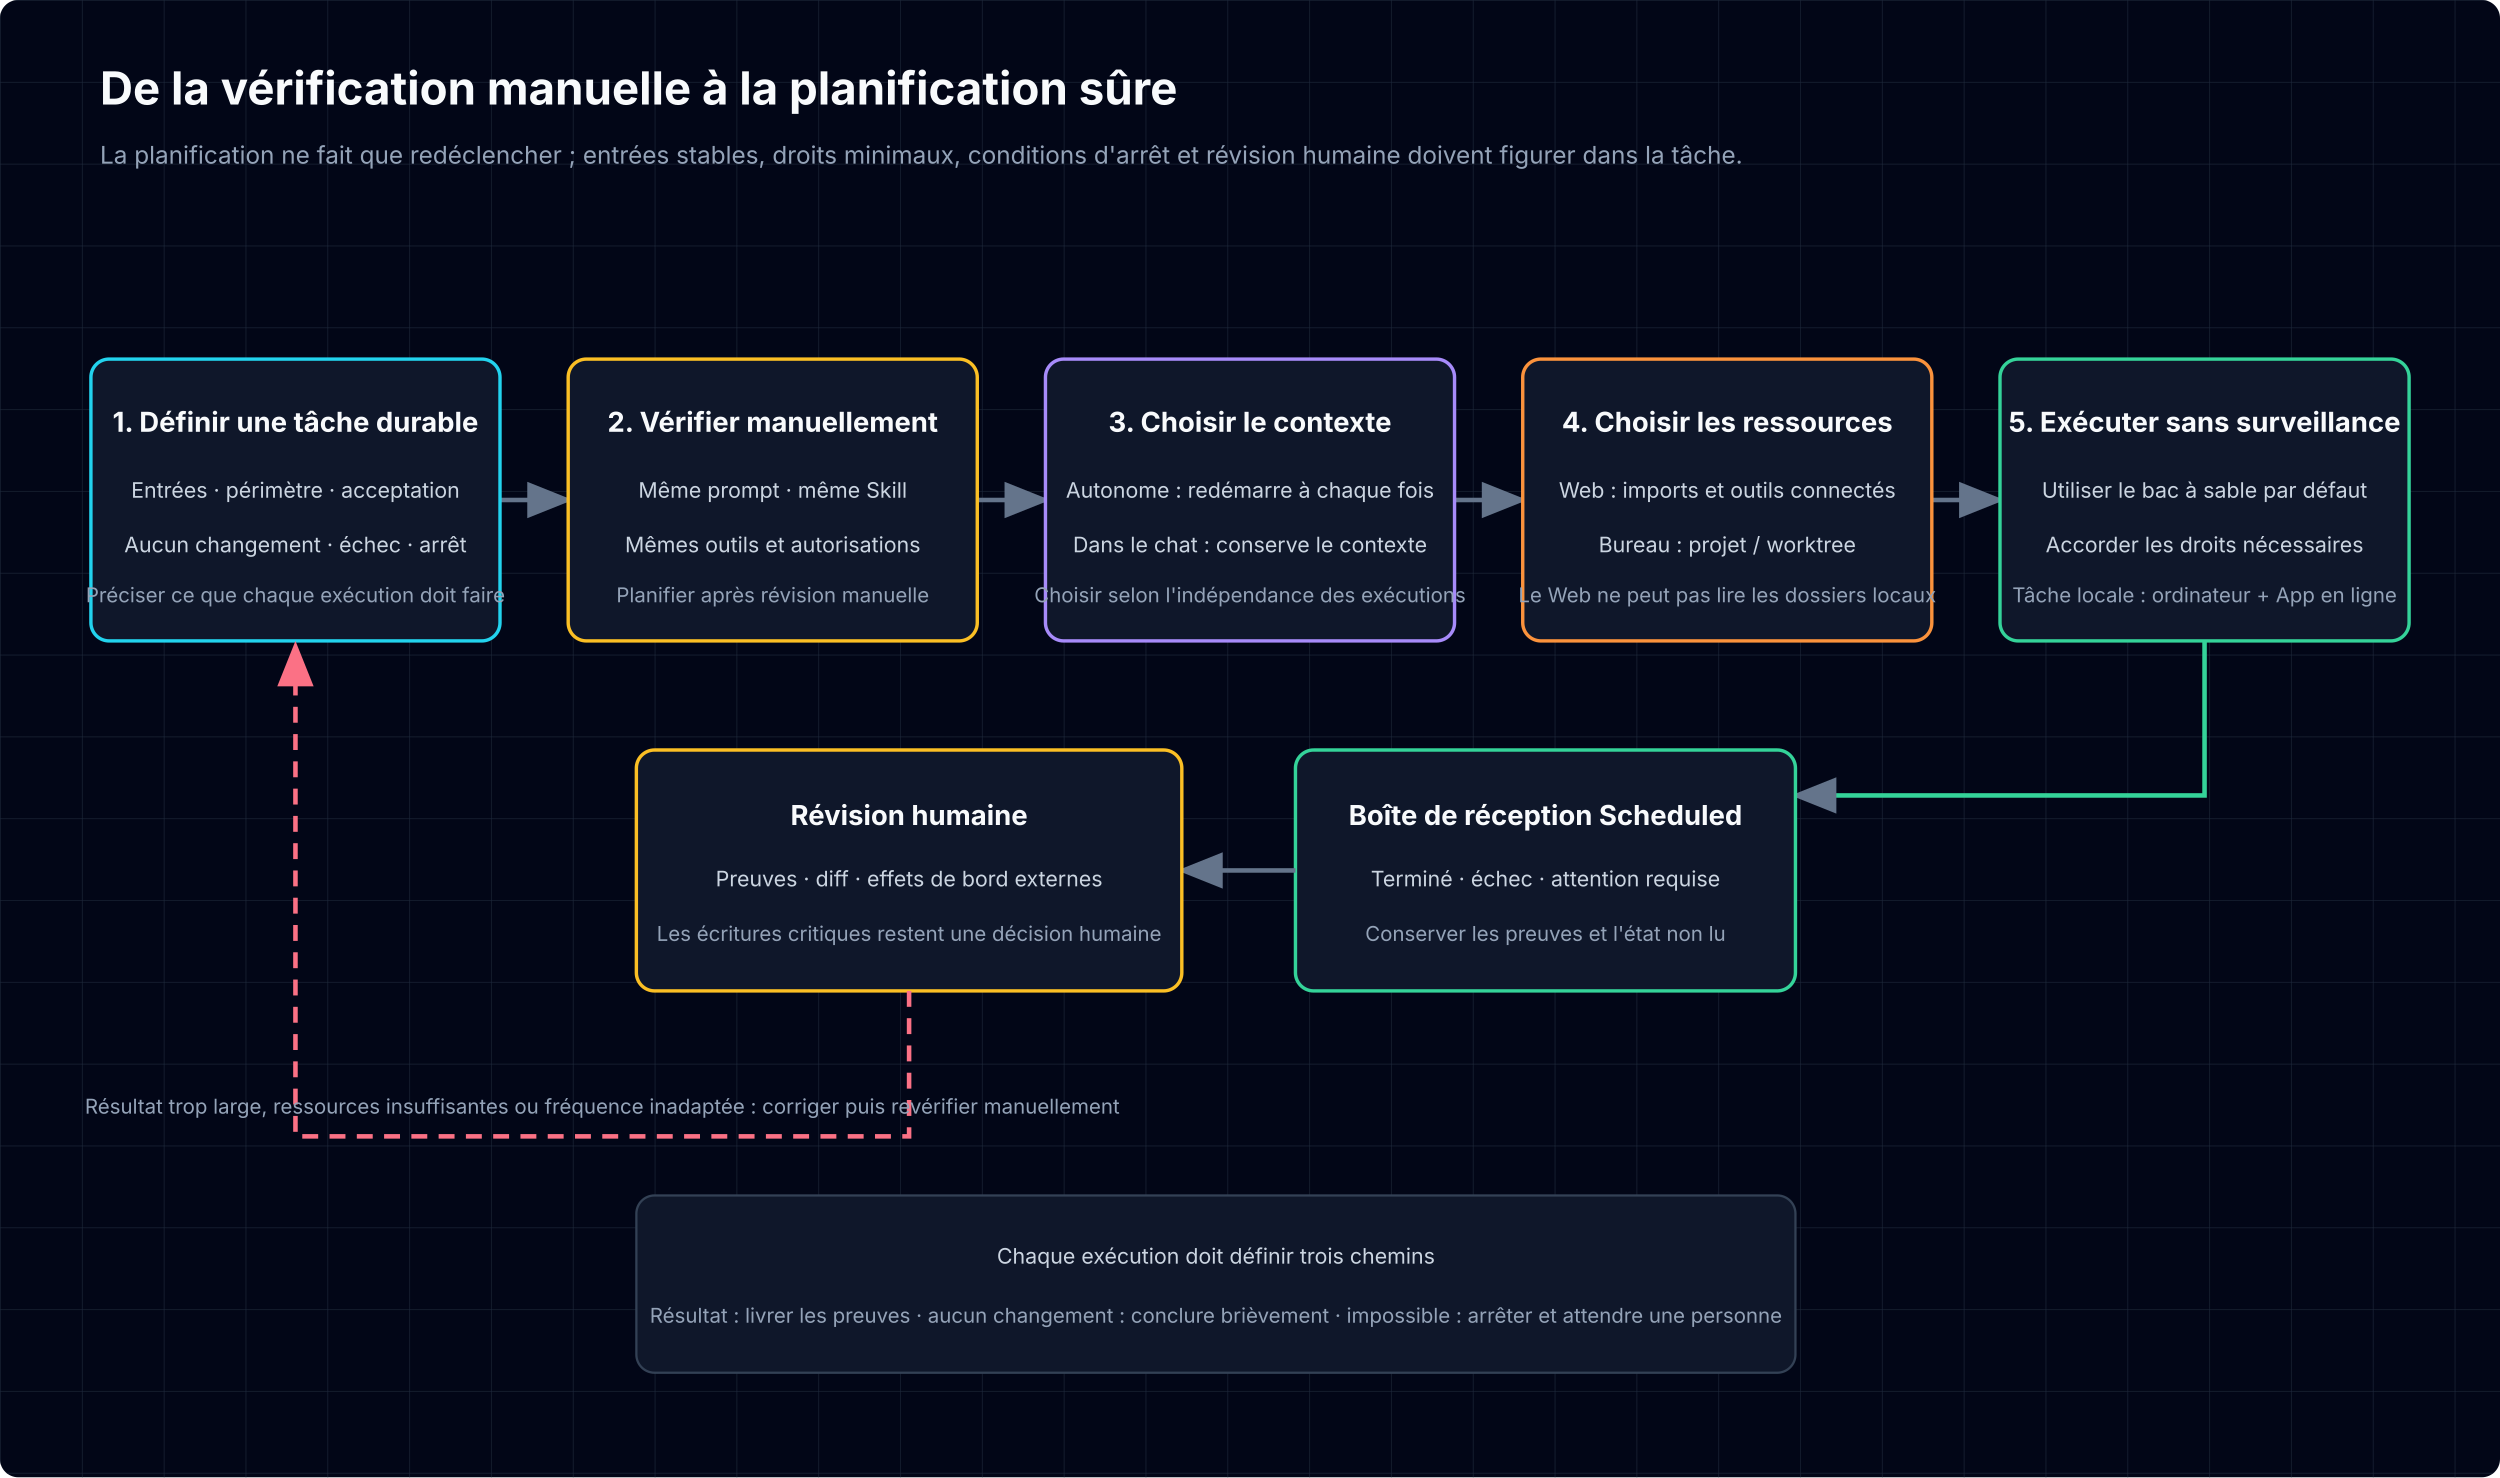
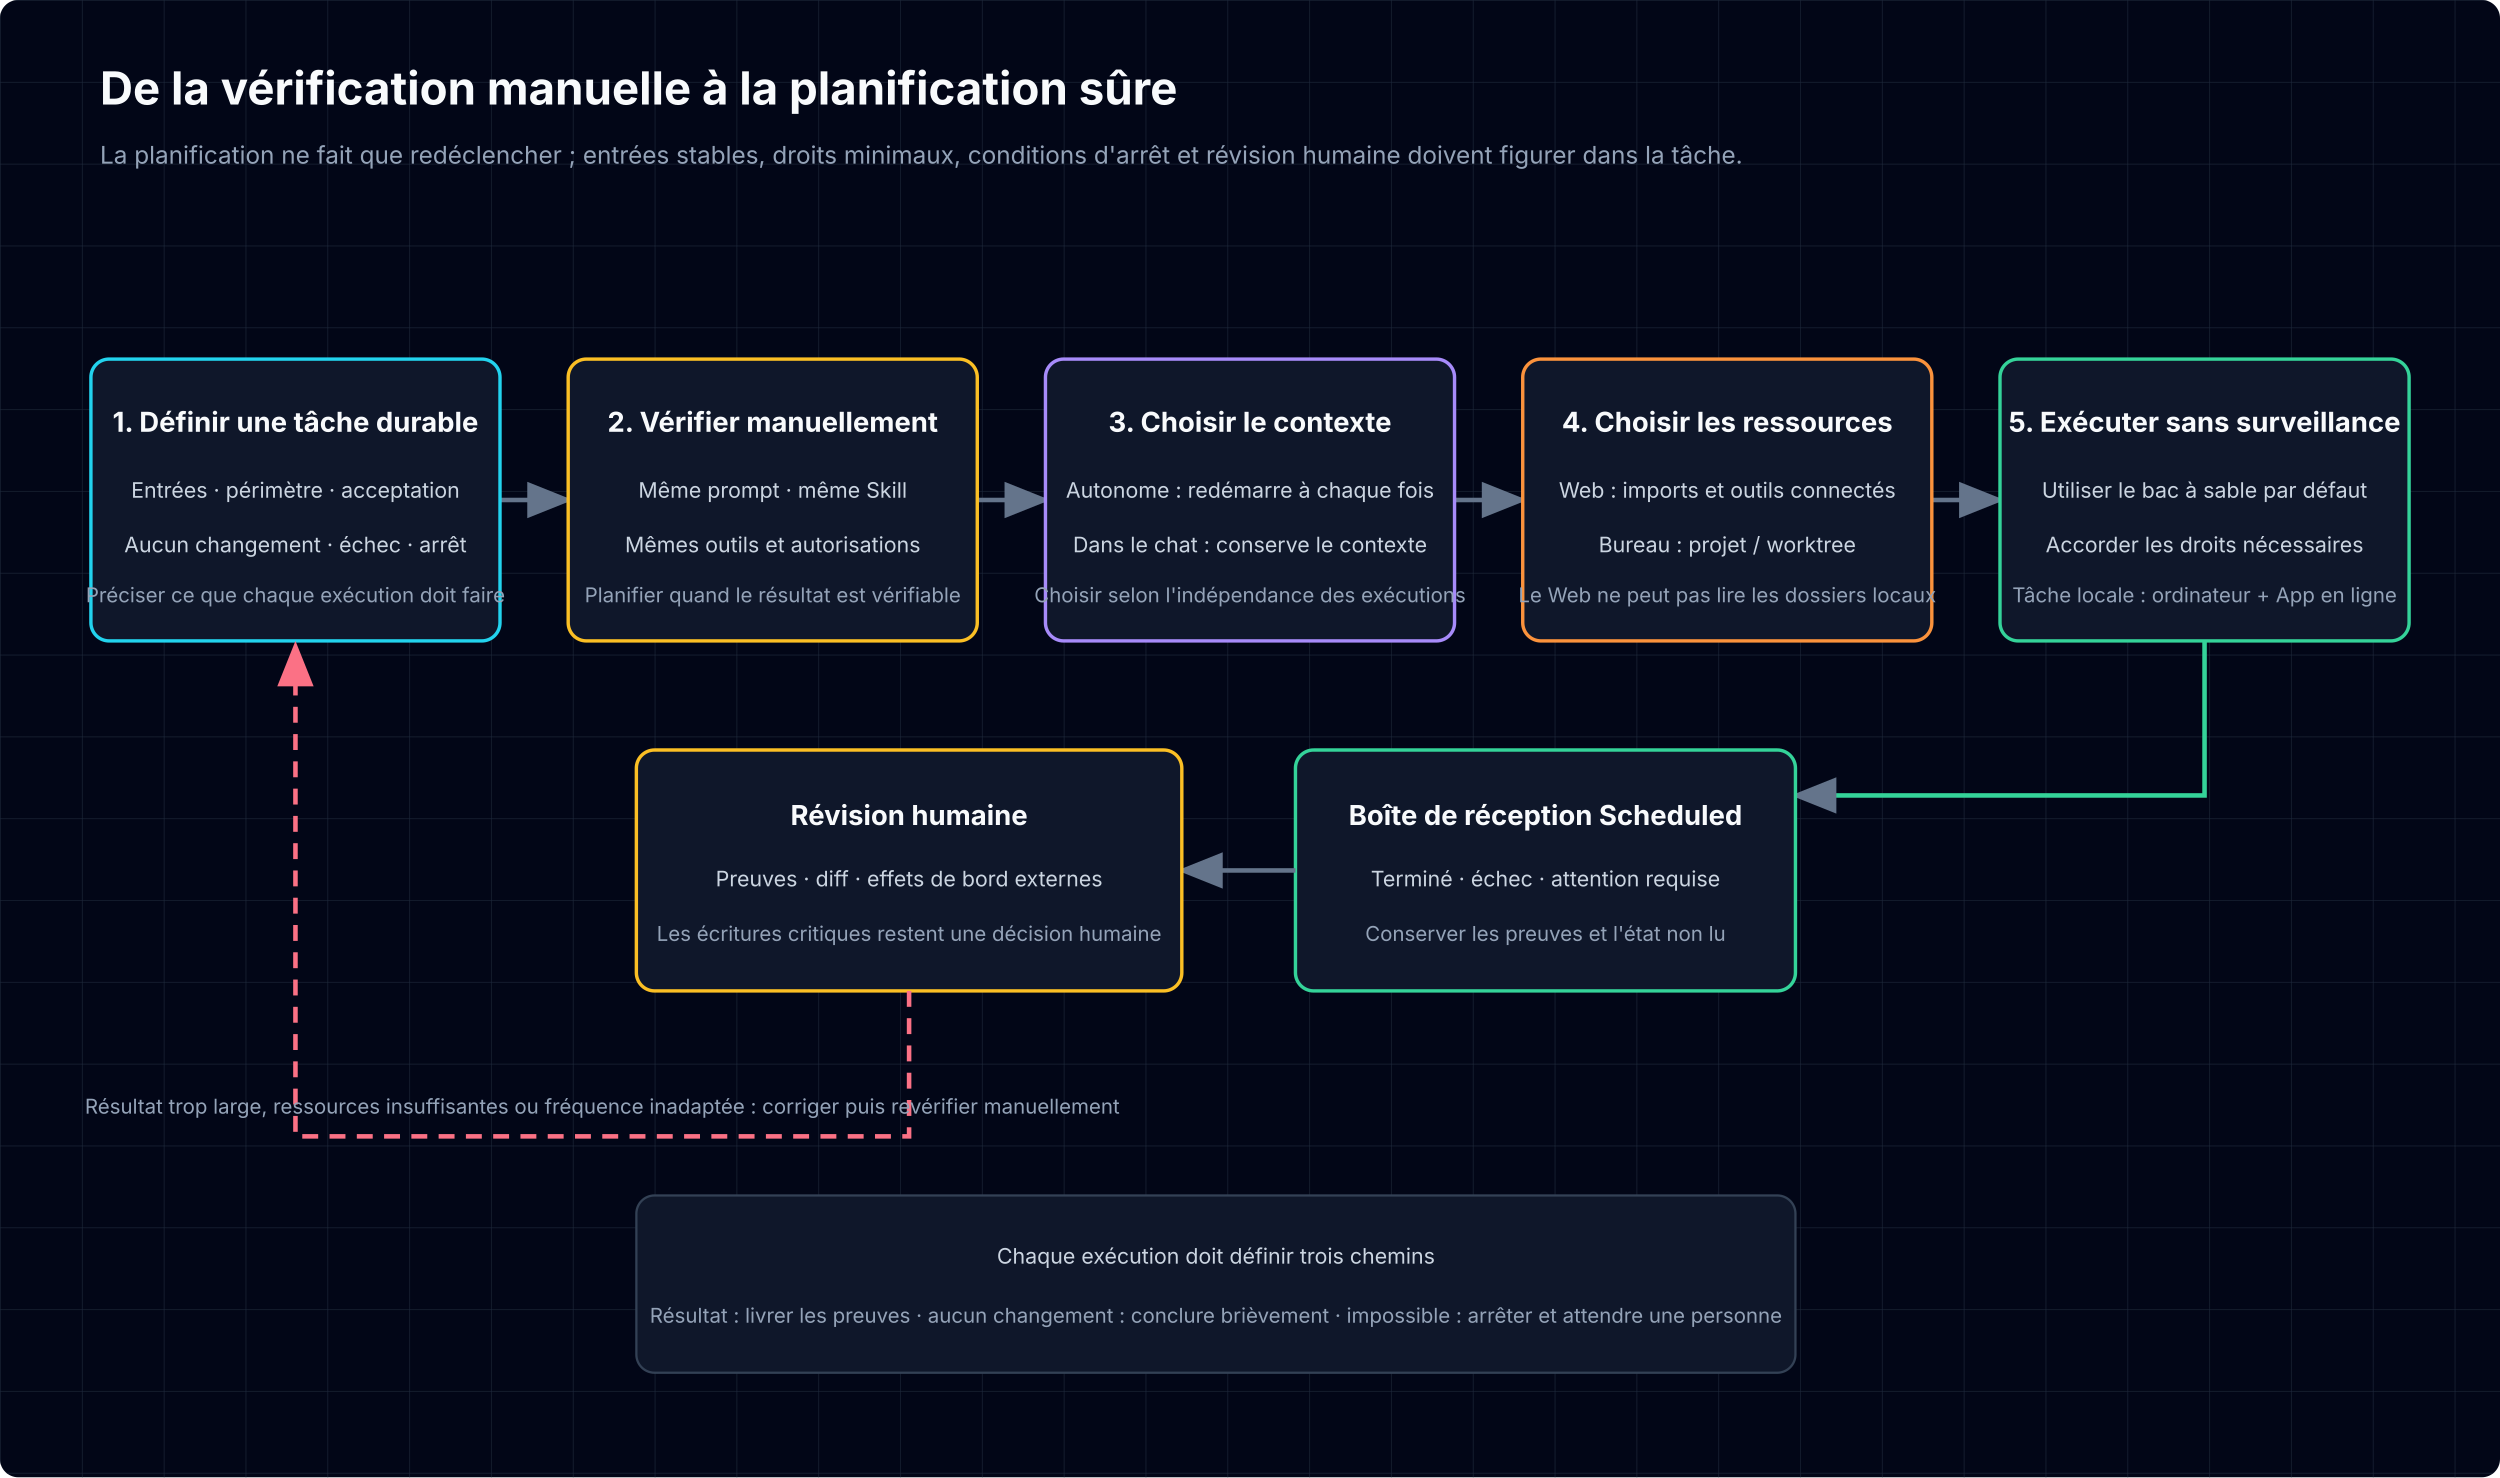
<svg xmlns="http://www.w3.org/2000/svg" lang="fr" viewBox="0 0 1100 650" width="1100" height="650" role="img" aria-labelledby="title desc">
  <style>
    text { font-family: -apple-system, BlinkMacSystemFont, "Segoe UI", sans-serif; letter-spacing: 0; }
    .h1 { fill: #f8fafc; font-size: 20.1px; font-weight: 700; }
    .sub { fill: #94a3b8; font-size: 10.7px; }
    .label { fill: #f8fafc; font-size: 12.1px; font-weight: 700; }
    .note { fill: #cbd5e1; font-size: 9.4px; }
    .tiny { fill: #94a3b8; font-size: 9px; }
  </style>
  <defs>
    <pattern id="grid" width="36" height="36" patternUnits="userSpaceOnUse">
      <path d="M36 0H0V36" fill="none" stroke="#1e293b" stroke-width="0.5" />
    </pattern>
    <marker id="arrow" markerWidth="10" markerHeight="8" refX="9" refY="4" orient="auto">
      <path d="M0 0L10 4L0 8Z" fill="#64748b" />
    </marker>
    <marker id="rose-arrow" markerWidth="10" markerHeight="8" refX="9" refY="4" orient="auto">
      <path d="M0 0L10 4L0 8Z" fill="#fb7185" />
    </marker>
  </defs>
  <rect width="1100" height="650" rx="8" fill="#020617" />
  <rect width="1100" height="650" rx="8" fill="url(#grid)" />
  <text x="44" y="46" class="h1">De la vérification manuelle à la planification sûre</text>
  <text x="44" y="72" class="sub">La planification ne fait que redéclencher ; entrées stables, droits minimaux, conditions d'arrêt et révision humaine doivent figurer dans la tâche.</text>
  <path d="M220 220H250" fill="none" stroke="#64748b" stroke-width="2" marker-end="url(#arrow)" />
  <path d="M430 220H460" fill="none" stroke="#64748b" stroke-width="2" marker-end="url(#arrow)" />
  <path d="M640 220H670" fill="none" stroke="#64748b" stroke-width="2" marker-end="url(#arrow)" />
  <path d="M850 220H880" fill="none" stroke="#64748b" stroke-width="2" marker-end="url(#arrow)" />
  <rect x="40" y="158" width="180" height="124" rx="8" fill="#0f172a" stroke="#22d3ee" stroke-width="1.5" />
  <text x="130" y="190" text-anchor="middle" class="label">1. Définir une tâche durable</text>
  <text x="130" y="219" text-anchor="middle" class="note">Entrées · périmètre · acceptation</text>
  <text x="130" y="243" text-anchor="middle" class="note">Aucun changement · échec · arrêt</text>
  <text x="130" y="265" text-anchor="middle" class="tiny">Préciser ce que chaque exécution doit faire</text>
  <rect x="250" y="158" width="180" height="124" rx="8" fill="#0f172a" stroke="#fbbf24" stroke-width="1.5" />
  <text x="340" y="190" text-anchor="middle" class="label">2. Vérifier manuellement</text>
  <text x="340" y="219" text-anchor="middle" class="note">Même prompt · même Skill</text>
  <text x="340" y="243" text-anchor="middle" class="note">Mêmes outils et autorisations</text>
-   <text x="340" y="265" text-anchor="middle" class="tiny">Planifier après révision manuelle</text>
+   <text x="340" y="265" text-anchor="middle" class="tiny">Planifier quand le résultat est vérifiable</text>
  <rect x="460" y="158" width="180" height="124" rx="8" fill="#0f172a" stroke="#a78bfa" stroke-width="1.5" />
  <text x="550" y="190" text-anchor="middle" class="label">3. Choisir le contexte</text>
  <text x="550" y="219" text-anchor="middle" class="note">Autonome : redémarre à chaque fois</text>
  <text x="550" y="243" text-anchor="middle" class="note">Dans le chat : conserve le contexte</text>
  <text x="550" y="265" text-anchor="middle" class="tiny">Choisir selon l'indépendance des exécutions</text>
  <rect x="670" y="158" width="180" height="124" rx="8" fill="#0f172a" stroke="#fb923c" stroke-width="1.5" />
  <text x="760" y="190" text-anchor="middle" class="label">4. Choisir les ressources</text>
  <text x="760" y="219" text-anchor="middle" class="note">Web : imports et outils connectés</text>
  <text x="760" y="243" text-anchor="middle" class="note">Bureau : projet / worktree</text>
  <text x="760" y="265" text-anchor="middle" class="tiny">Le Web ne peut pas lire les dossiers locaux</text>
  <rect x="880" y="158" width="180" height="124" rx="8" fill="#0f172a" stroke="#34d399" stroke-width="1.5" />
  <text x="970" y="190" text-anchor="middle" class="label">5. Exécuter sans surveillance</text>
  <text x="970" y="219" text-anchor="middle" class="note">Utiliser le bac à sable par défaut</text>
  <text x="970" y="243" text-anchor="middle" class="note">Accorder les droits nécessaires</text>
  <text x="970" y="265" text-anchor="middle" class="tiny">Tâche locale : ordinateur + App en ligne</text>
  <path d="M970 282V350H790" fill="none" stroke="#34d399" stroke-width="2" marker-end="url(#arrow)" />
  <rect x="570" y="330" width="220" height="106" rx="8" fill="#0f172a" stroke="#34d399" stroke-width="1.5" />
  <text x="680" y="363" text-anchor="middle" class="label">Boîte de réception Scheduled</text>
  <text x="680" y="390" text-anchor="middle" class="note">Terminé · échec · attention requise</text>
  <text x="680" y="414" text-anchor="middle" class="tiny">Conserver les preuves et l'état non lu</text>
  <path d="M570 383H520" fill="none" stroke="#64748b" stroke-width="2" marker-end="url(#arrow)" />
  <rect x="280" y="330" width="240" height="106" rx="8" fill="#0f172a" stroke="#fbbf24" stroke-width="1.5" />
  <text x="400" y="363" text-anchor="middle" class="label">Révision humaine</text>
  <text x="400" y="390" text-anchor="middle" class="note">Preuves · diff · effets de bord externes</text>
  <text x="400" y="414" text-anchor="middle" class="tiny">Les écritures critiques restent une décision humaine</text>
  <path d="M400 436V500H130V284" fill="none" stroke="#fb7185" stroke-width="2" stroke-dasharray="7 5" marker-end="url(#rose-arrow)" />
  <text x="265" y="490" text-anchor="middle" class="tiny" fill="#fb7185">Résultat trop large, ressources insuffisantes ou fréquence inadaptée : corriger puis revérifier manuellement</text>
  <rect x="280" y="526" width="510" height="78" rx="8" fill="#0f172a" stroke="#334155" />
  <text x="535" y="556" text-anchor="middle" class="note">Chaque exécution doit définir trois chemins</text>
  <text x="535" y="582" text-anchor="middle" class="tiny">Résultat : livrer les preuves · aucun changement : conclure brièvement · impossible : arrêter et attendre une personne</text>
</svg>
